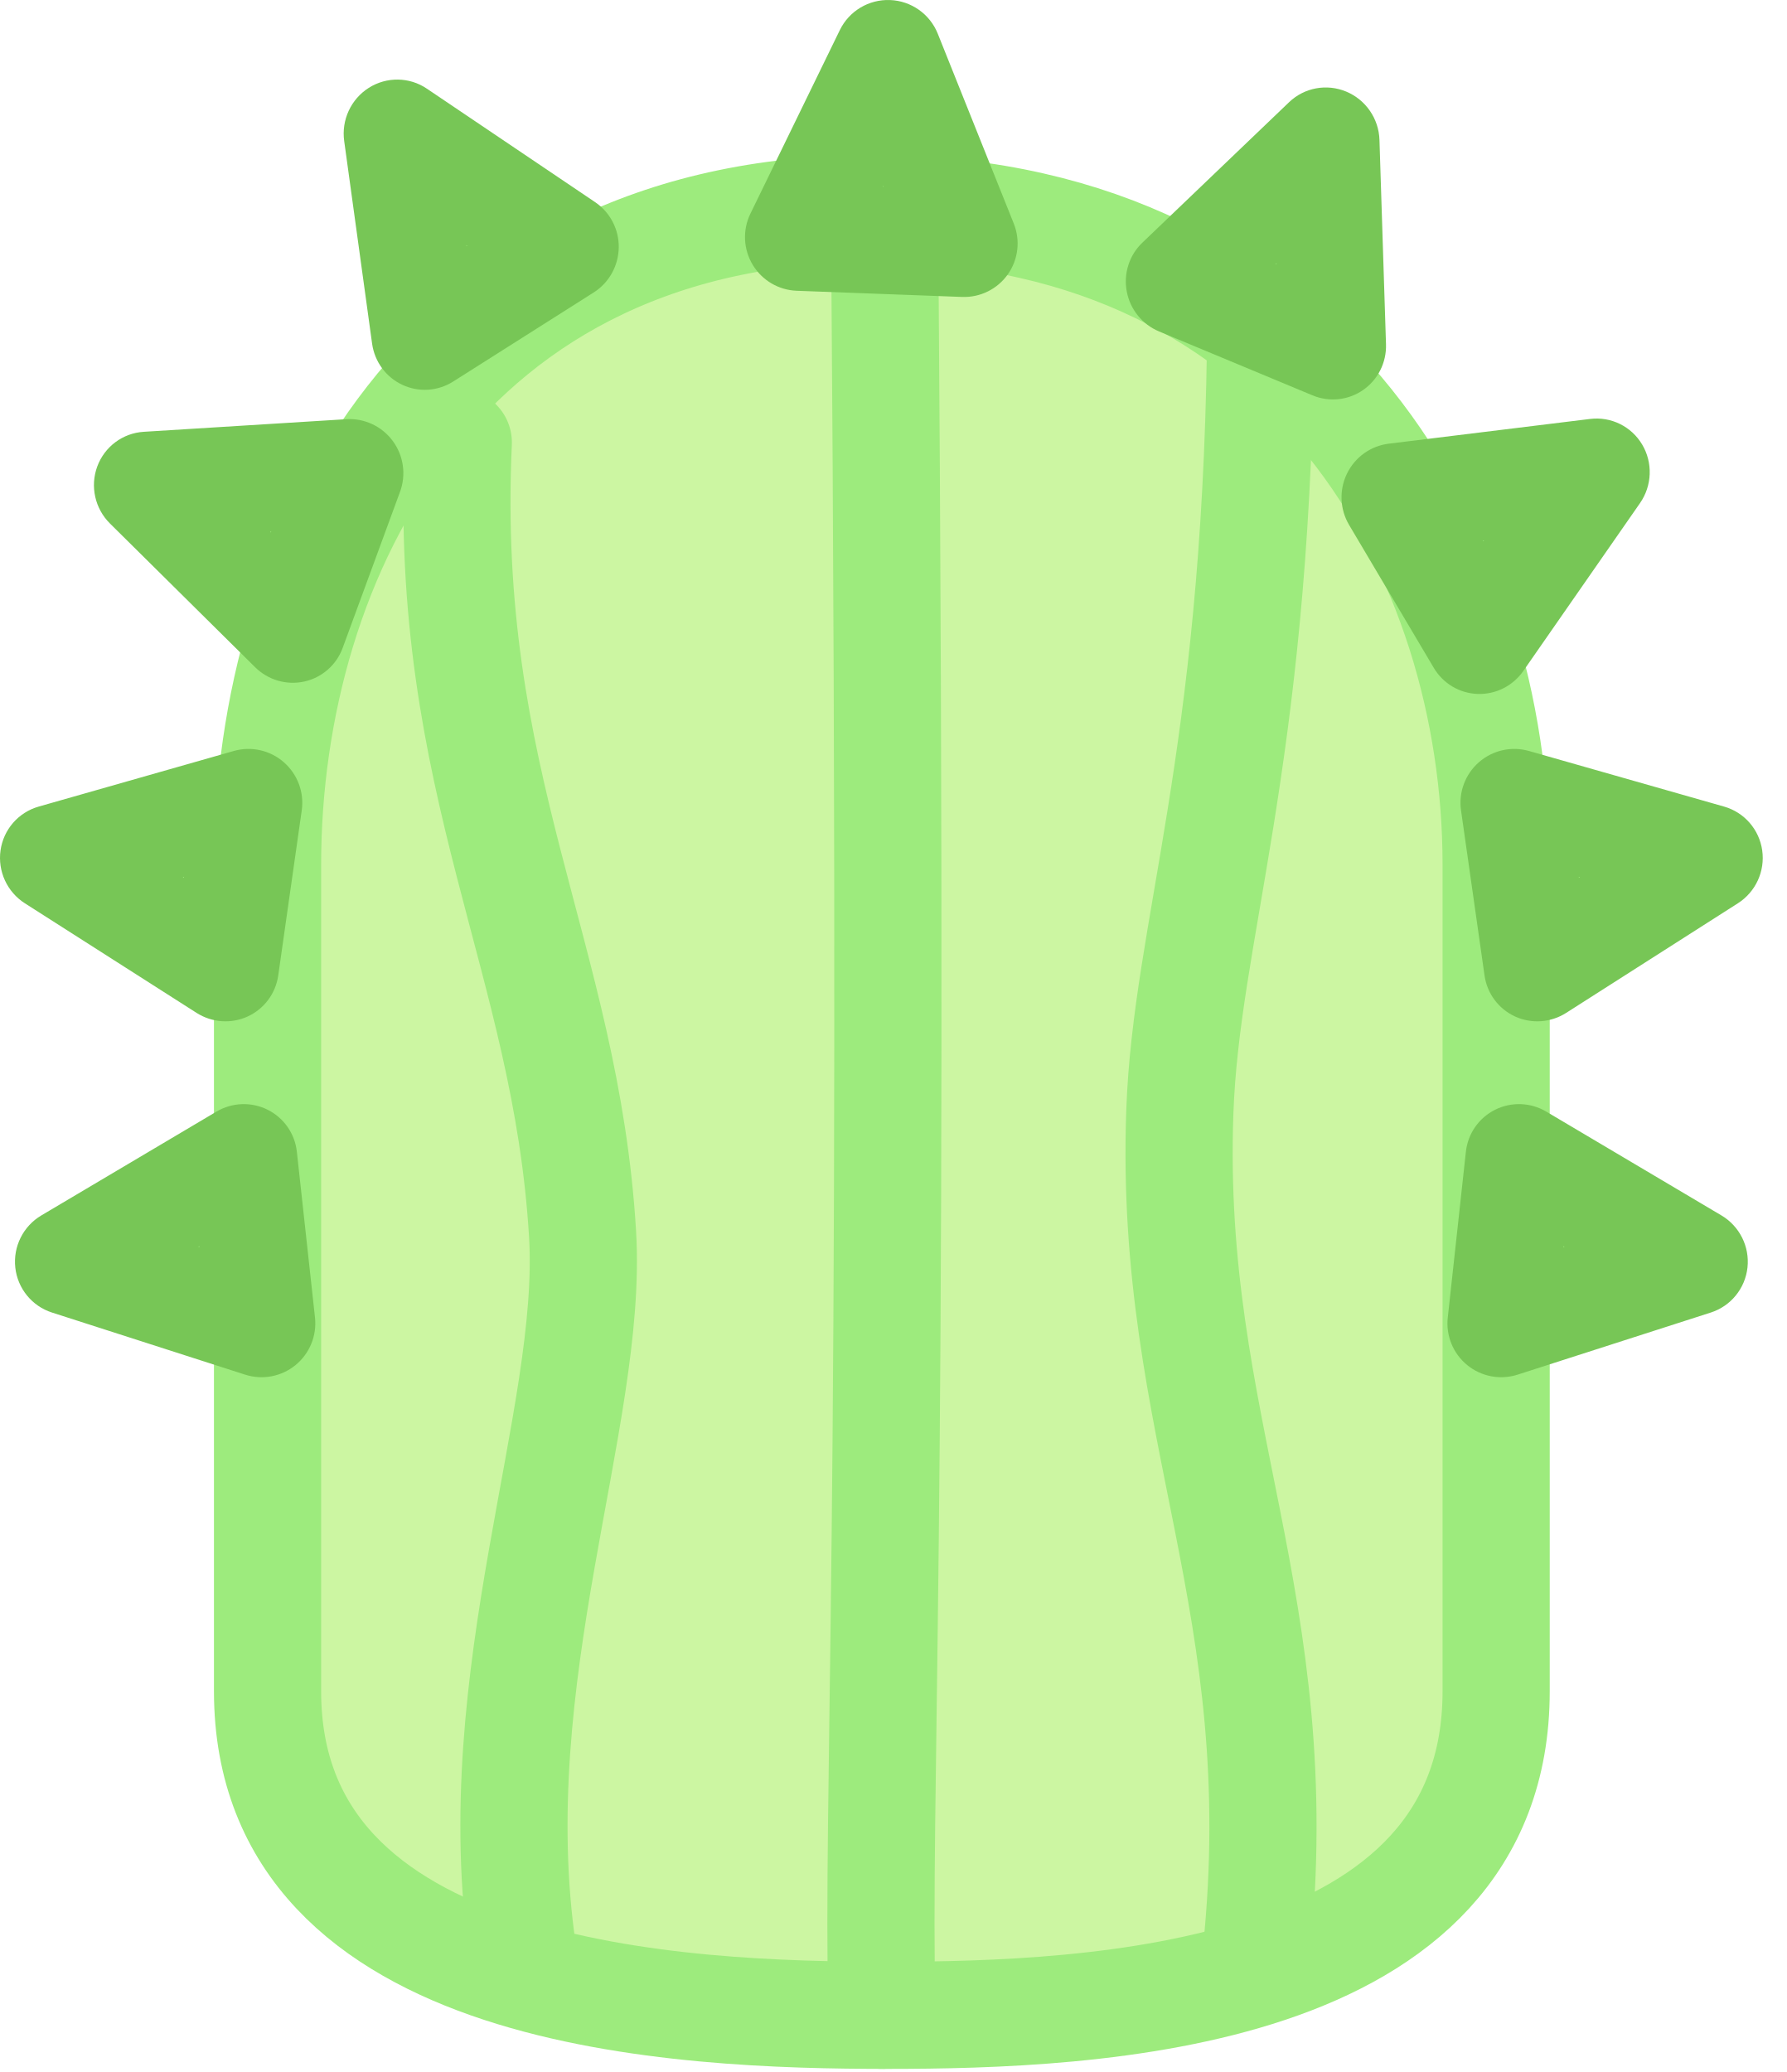
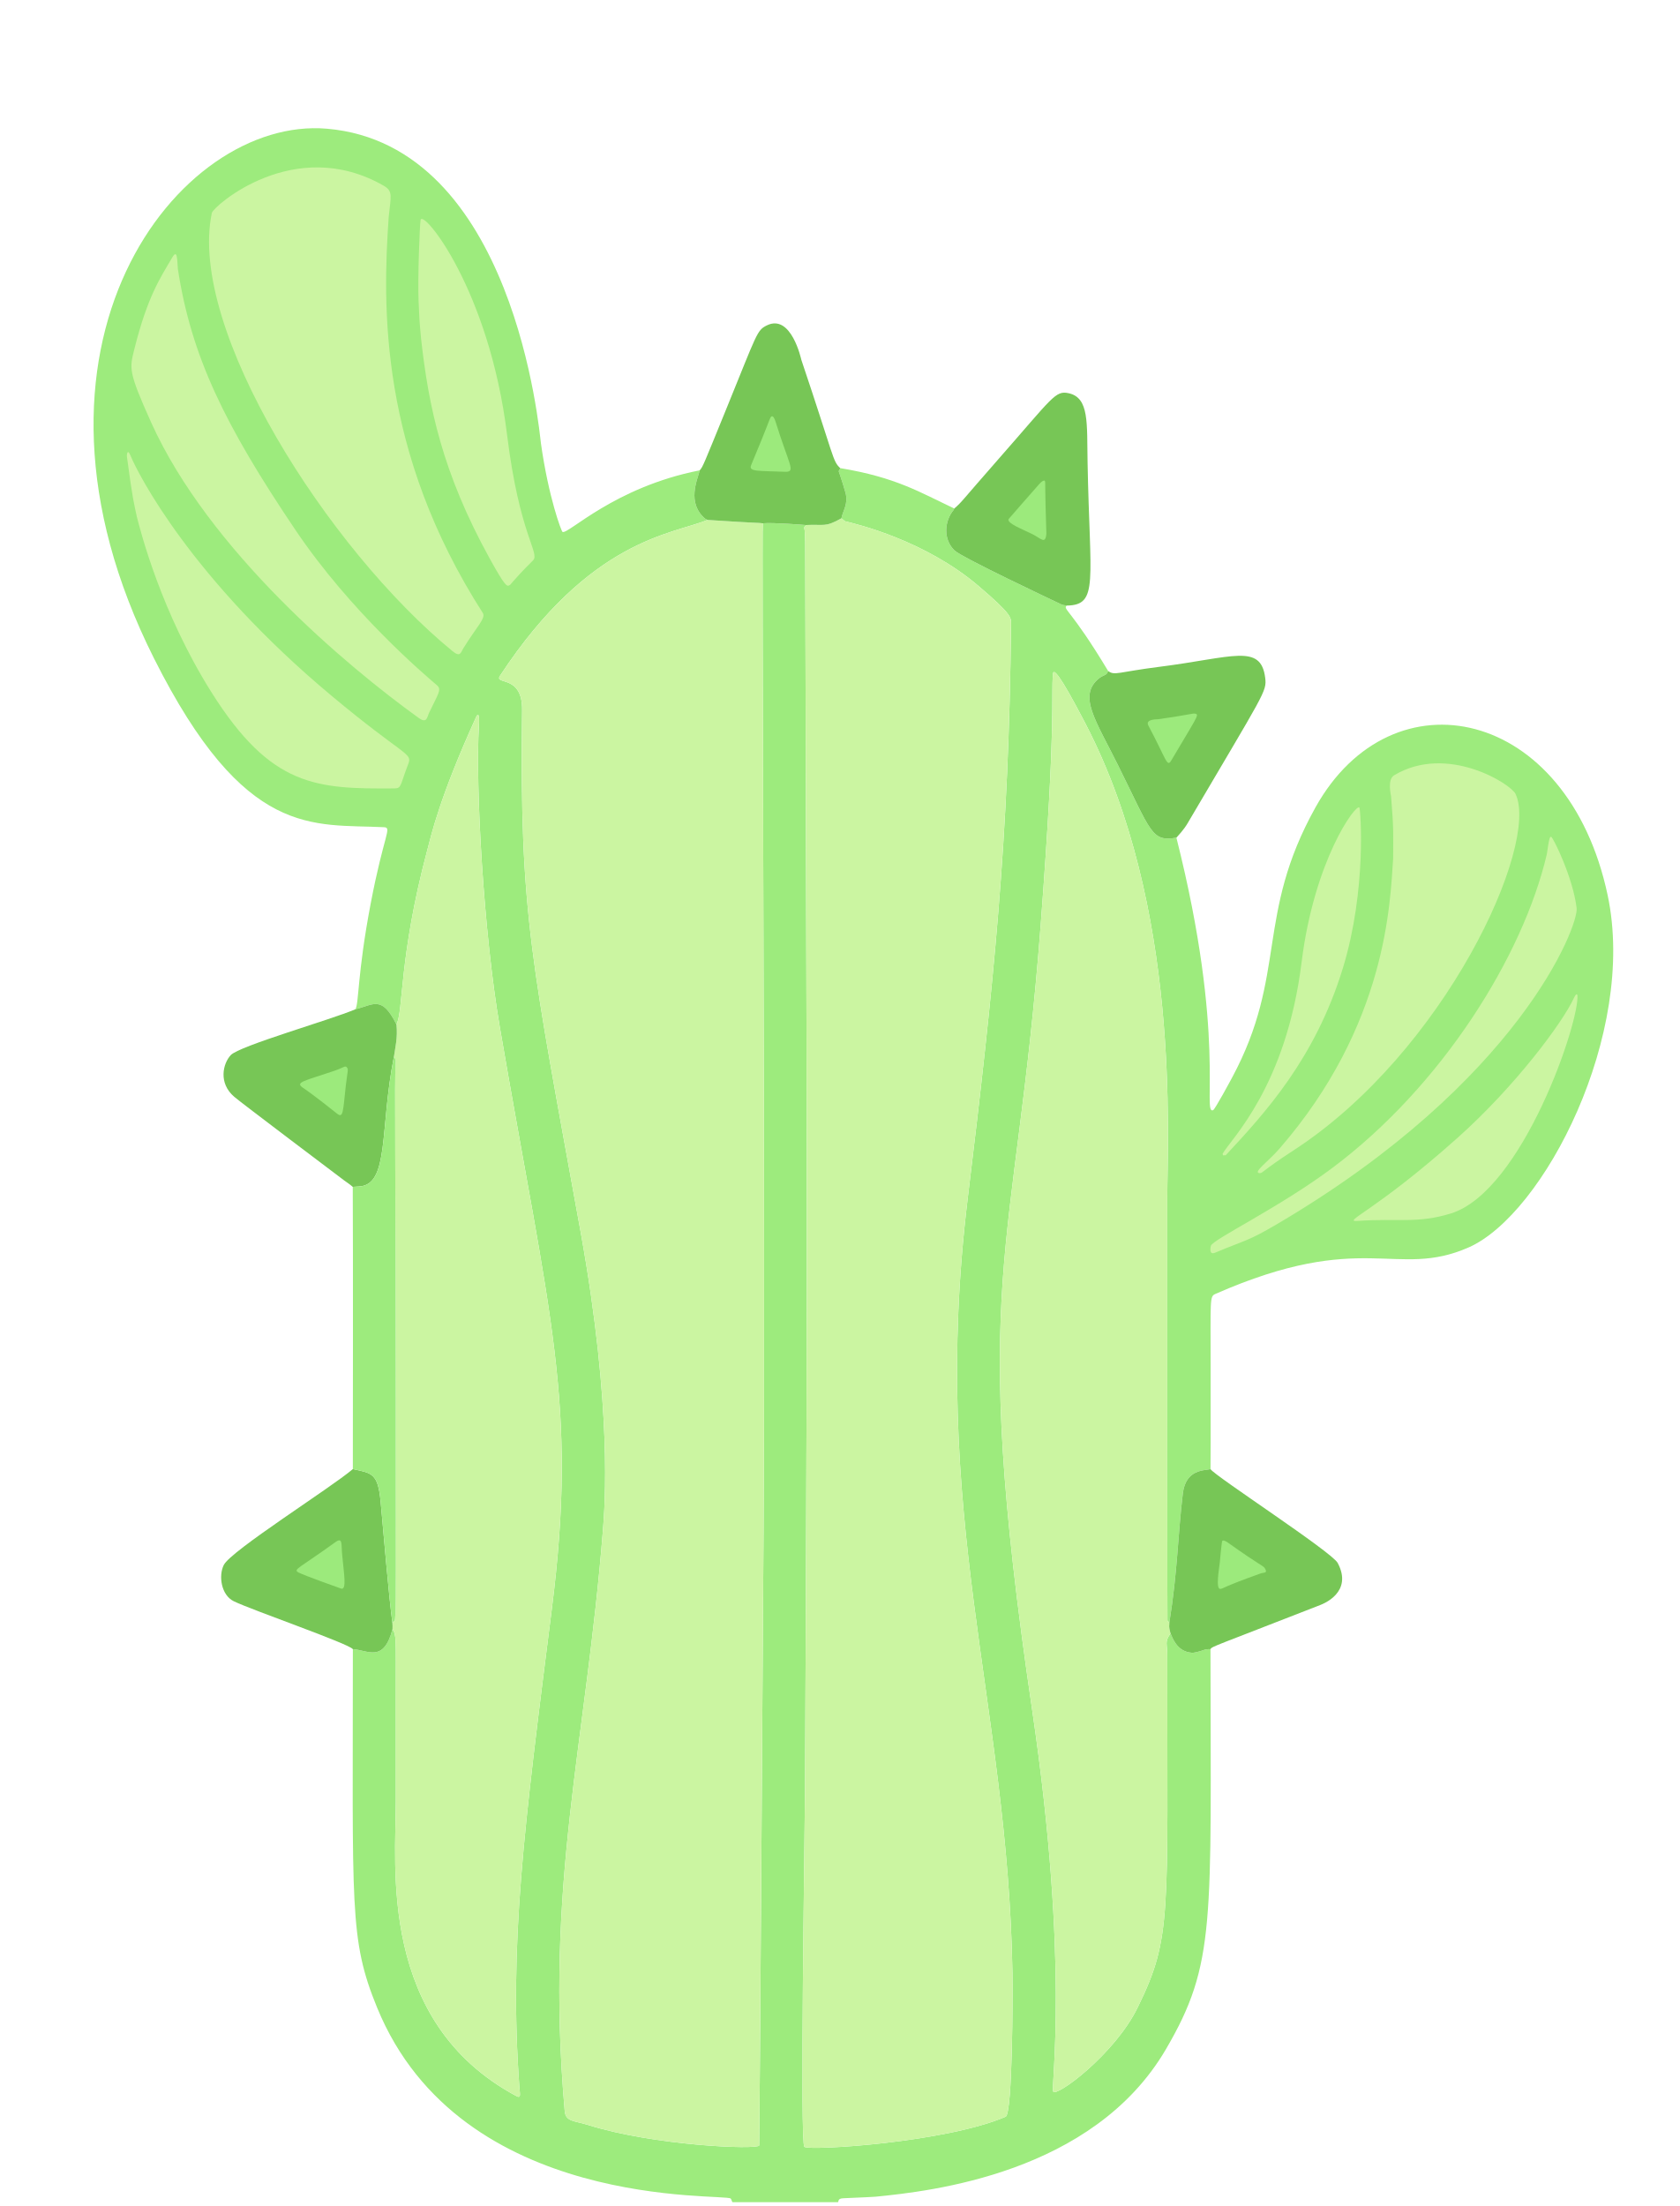
- <svg xmlns="http://www.w3.org/2000/svg" width="50" height="58" viewBox="0 0 50 58" fill="none">
-   <path d="M41.878 24.198V47.342C41.878 55.975 30.572 56.413 24.841 56.413C19.109 56.413 7.489 55.975 7.489 47.342V24.198C7.489 15.565 12.367 5.698 24.684 5.841C36.685 5.98 41.878 15.565 41.878 24.198Z" fill-rule="evenodd" clip-rule="evenodd" fill="#CCF6A2" stroke-width="3" stroke-miterlimit="1.5" stroke-linecap="round" stroke-linejoin="round" stroke="#9DEB7D" />
-   <path d="M12.828 12.387C12.388 21.933 15.842 26.768 16.307 34.553C16.614 39.684 13.505 46.958 14.634 54.65" stroke-width="3" stroke-miterlimit="1.5" stroke-linecap="round" stroke-linejoin="round" stroke="#9DEB7D" />
-   <path d="M24.762 6.437C25.052 44.127 24.541 49.603 24.684 56.413" stroke-width="3" stroke-miterlimit="1.5" stroke-linecap="round" stroke-linejoin="round" stroke="#9DEB7D" />
-   <path d="M35.283 9.709C35.13 21.376 33.203 26.085 33.024 31.126C32.708 39.997 36.177 44.882 35.166 54.65" stroke-width="3" stroke-miterlimit="1.5" stroke-linecap="round" stroke-linejoin="round" stroke="#9DEB7D" />
-   <path d="M44.683 13.222L41.417 17.92L39.044 13.915L44.683 13.222Z" fill-rule="evenodd" clip-rule="evenodd" fill="#9DEB7D" />
-   <path d="M44.683 13.222L45.905 14.083C46.244 13.596 46.268 12.954 45.966 12.445C45.665 11.937 45.094 11.655 44.509 11.727L44.683 13.222ZM41.417 17.92L40.134 18.697C40.393 19.134 40.855 19.408 41.361 19.425C41.867 19.442 42.348 19.2 42.639 18.781L41.417 17.92ZM39.044 13.915L38.87 12.42C38.367 12.482 37.928 12.796 37.704 13.255C37.48 13.713 37.502 14.254 37.761 14.692L39.044 13.915ZM44.683 13.222L43.461 12.361L40.195 17.059L41.417 17.92L42.639 18.781L45.905 14.083L44.683 13.222ZM41.417 17.92L42.7 17.143L40.327 13.138L39.044 13.915L37.761 14.692L40.134 18.697L41.417 17.92ZM39.044 13.915L39.218 15.41L44.857 14.717L44.683 13.222L44.509 11.727L38.87 12.42L39.044 13.915Z" fill="#77C656" />
-   <path d="M47.842 24.021L43.037 27.088L42.379 22.465L47.842 24.021Z" fill-rule="evenodd" clip-rule="evenodd" fill="#9DEB7D" />
-   <path d="M47.842 24.021L48.643 25.286C49.142 24.968 49.409 24.388 49.325 23.803C49.242 23.219 48.824 22.739 48.258 22.578L47.842 24.021ZM43.037 27.088L41.553 27.306C41.624 27.81 41.947 28.242 42.408 28.454C42.87 28.665 43.409 28.627 43.838 28.353L43.037 27.088ZM42.379 22.465L42.795 21.021C42.306 20.882 41.779 21.001 41.395 21.337C41.011 21.673 40.823 22.18 40.895 22.684L42.379 22.465ZM47.842 24.021L47.04 22.757L42.235 25.823L43.037 27.088L43.838 28.353L48.643 25.286L47.842 24.021ZM43.037 27.088L44.521 26.87L43.863 22.247L42.379 22.465L40.895 22.684L41.553 27.306L43.037 27.088ZM42.379 22.465L41.963 23.909L47.425 25.465L47.842 24.021L48.258 22.578L42.795 21.021L42.379 22.465Z" fill="#77C656" />
-   <path d="M47.422 35.312L42.014 37.051L42.522 32.408L47.422 35.312Z" fill-rule="evenodd" clip-rule="evenodd" fill="#9DEB7D" />
-   <path d="M47.422 35.312L47.886 36.741C48.447 36.561 48.849 36.067 48.913 35.481C48.977 34.894 48.691 34.323 48.183 34.022L47.422 35.312ZM42.014 37.051L40.524 36.882C40.468 37.388 40.673 37.889 41.068 38.212C41.463 38.534 41.993 38.635 42.477 38.48L42.014 37.051ZM42.522 32.408L43.282 31.117C42.844 30.857 42.304 30.837 41.849 31.064C41.395 31.291 41.086 31.733 41.031 32.239L42.522 32.408ZM47.422 35.312L46.959 33.883L41.551 35.622L42.014 37.051L42.477 38.48L47.886 36.741L47.422 35.312ZM42.014 37.051L43.505 37.219L44.012 32.576L42.522 32.408L41.031 32.239L40.524 36.882L42.014 37.051ZM42.522 32.408L41.761 33.698L46.662 36.603L47.422 35.312L48.183 34.022L43.282 31.117L42.522 32.408Z" fill="#77C656" />
-   <path d="M1.499 24.021L6.304 27.088L6.962 22.465L1.499 24.021Z" fill-rule="evenodd" clip-rule="evenodd" fill="#9DEB7D" />
-   <path d="M1.499 24.021L0.697 25.286C0.199 24.968 -0.068 24.388 0.015 23.803C0.098 23.219 0.516 22.739 1.083 22.578L1.499 24.021ZM6.304 27.088L7.788 27.306C7.716 27.81 7.394 28.242 6.932 28.454C6.47 28.665 5.932 28.627 5.502 28.353L6.304 27.088ZM6.962 22.465L6.546 21.021C7.034 20.882 7.561 21.001 7.945 21.337C8.329 21.673 8.518 22.18 8.446 22.684L6.962 22.465ZM1.499 24.021L2.301 22.757L7.106 25.823L6.304 27.088L5.502 28.353L0.697 25.286L1.499 24.021ZM6.304 27.088L4.82 26.87L5.478 22.247L6.962 22.465L8.446 22.684L7.788 27.306L6.304 27.088ZM6.962 22.465L7.378 23.909L1.915 25.465L1.499 24.021L1.083 22.578L6.546 21.021L6.962 22.465Z" fill="#77C656" />
-   <path d="M1.918 35.312L7.326 37.051L6.819 32.408L1.918 35.312Z" fill-rule="evenodd" clip-rule="evenodd" fill="#9DEB7D" />
-   <path d="M1.918 35.312L1.455 36.741C0.894 36.561 0.492 36.067 0.428 35.481C0.364 34.894 0.649 34.323 1.158 34.022L1.918 35.312ZM7.326 37.051L8.817 36.882C8.872 37.388 8.667 37.889 8.272 38.212C7.878 38.534 7.347 38.635 6.863 38.48L7.326 37.051ZM6.819 32.408L6.058 31.117C6.497 30.857 7.036 30.837 7.491 31.064C7.946 31.291 8.254 31.733 8.309 32.239L6.819 32.408ZM1.918 35.312L2.382 33.883L7.79 35.622L7.326 37.051L6.863 38.48L1.455 36.741L1.918 35.312ZM7.326 37.051L5.836 37.219L5.328 32.576L6.819 32.408L8.309 32.239L8.817 36.882L7.326 37.051ZM6.819 32.408L7.579 33.698L2.679 36.603L1.918 35.312L1.158 34.022L6.058 31.117L6.819 32.408Z" fill="#77C656" />
-   <path d="M37.117 3.953L37.3 9.677L33.008 7.888L37.117 3.953Z" fill-rule="evenodd" clip-rule="evenodd" fill="#9DEB7D" />
-   <path d="M37.117 3.953L38.612 3.914C38.593 3.321 38.228 2.792 37.682 2.564C37.135 2.336 36.509 2.452 36.083 2.86L37.117 3.953ZM37.3 9.677L36.736 11.066C37.205 11.262 37.739 11.206 38.154 10.917C38.57 10.629 38.811 10.147 38.795 9.638L37.3 9.677ZM33.008 7.888L31.973 6.795C31.607 7.145 31.444 7.659 31.539 8.161C31.633 8.662 31.974 9.082 32.443 9.278L33.008 7.888ZM37.117 3.953L35.622 3.993L35.806 9.716L37.3 9.677L38.795 9.638L38.612 3.914L37.117 3.953ZM37.3 9.677L37.865 8.287L33.572 6.499L33.008 7.888L32.443 9.278L36.736 11.066L37.3 9.677ZM33.008 7.888L34.042 8.981L38.151 5.046L37.117 3.953L36.083 2.86L31.973 6.795L33.008 7.888Z" fill="#77C656" />
-   <path d="M24.857 1.5L26.984 6.813L22.353 6.64L24.857 1.5Z" fill-rule="evenodd" clip-rule="evenodd" fill="#9DEB7D" />
-   <path d="M24.857 1.5L26.249 0.944C26.029 0.393 25.504 0.023 24.911 0.001C24.318 -0.021 23.768 0.308 23.508 0.841L24.857 1.5ZM26.984 6.813L26.93 8.312C27.437 8.331 27.919 8.092 28.211 7.678C28.503 7.263 28.565 6.729 28.376 6.257L26.984 6.813ZM22.353 6.64L21.004 5.981C20.782 6.437 20.806 6.975 21.067 7.41C21.328 7.846 21.792 8.12 22.299 8.139L22.353 6.64ZM24.857 1.5L23.465 2.056L25.591 7.369L26.984 6.813L28.376 6.257L26.249 0.944L24.857 1.5ZM26.984 6.813L27.038 5.314L22.407 5.141L22.353 6.64L22.299 8.139L26.93 8.312L26.984 6.813ZM22.353 6.64L23.702 7.298L26.206 2.158L24.857 1.5L23.508 0.841L21.004 5.981L22.353 6.64Z" fill="#77C656" />
-   <path d="M11.113 3.734L15.825 6.914L11.895 9.405L11.113 3.734Z" fill-rule="evenodd" clip-rule="evenodd" fill="#9DEB7D" />
-   <path d="M11.113 3.734L11.947 2.481C11.459 2.151 10.822 2.143 10.322 2.459C9.823 2.776 9.553 3.359 9.634 3.947L11.113 3.734ZM15.825 6.914L16.616 8.188C17.046 7.916 17.31 7.444 17.319 6.933C17.328 6.423 17.079 5.944 16.66 5.66L15.825 6.914ZM11.895 9.405L10.415 9.618C10.485 10.124 10.803 10.558 11.262 10.772C11.72 10.987 12.256 10.952 12.685 10.68L11.895 9.405ZM11.113 3.734L10.279 4.987L14.991 8.167L15.825 6.914L16.66 5.66L11.947 2.481L11.113 3.734ZM15.825 6.914L15.034 5.639L11.104 8.131L11.895 9.405L12.685 10.68L16.616 8.188L15.825 6.914ZM11.895 9.405L13.374 9.192L12.593 3.521L11.113 3.734L9.634 3.947L10.415 9.618L11.895 9.405Z" fill="#77C656" />
-   <path d="M4.126 13.588L9.794 13.235L8.187 17.609L4.126 13.588Z" fill-rule="evenodd" clip-rule="evenodd" fill="#9DEB7D" />
-   <path d="M4.126 13.588L4.024 12.087C3.436 12.123 2.926 12.504 2.722 13.059C2.518 13.614 2.658 14.239 3.08 14.656L4.126 13.588ZM9.794 13.235L11.198 13.764C11.373 13.287 11.296 12.751 10.992 12.341C10.688 11.931 10.199 11.703 9.693 11.734L9.794 13.235ZM8.187 17.609L7.141 18.677C7.504 19.036 8.021 19.187 8.516 19.078C9.011 18.969 9.416 18.615 9.591 18.138L8.187 17.609ZM4.126 13.588L4.228 15.089L9.896 14.736L9.794 13.235L9.693 11.734L4.024 12.087L4.126 13.588ZM9.794 13.235L8.391 12.706L6.784 17.08L8.187 17.609L9.591 18.138L11.198 13.764L9.794 13.235ZM8.187 17.609L9.233 16.54L5.172 12.519L4.126 13.588L3.08 14.656L7.141 18.677L8.187 17.609Z" fill="#77C656" />
+ <svg xmlns="http://www.w3.org/2000/svg" width="83" height="109" viewBox="0 0 83 109" fill="none">
+   <path d="M41.518 23.13C44.289 23.591 45.434 24.316 47.154 25.125L47.117 25.203C46.667 25.745 46.594 26.644 47.164 27.197C47.522 27.544 52.021 29.664 52.448 29.865C52.477 29.875 52.507 29.885 52.536 29.894C52.596 29.904 52.657 29.913 52.717 29.922C52.495 30.107 52.892 30.052 54.758 33.156C54.729 33.187 54.748 33.288 54.56 33.37C54.54 33.379 54.403 33.439 54.31 33.514C53.258 34.372 54.118 35.545 55.23 37.78C56.903 41.144 56.895 41.601 58.13 41.39C60.612 51.225 59.386 55.095 59.944 54.854C60.04 54.812 60.812 53.375 60.883 53.242C63.624 48.139 62.023 45.236 65.004 39.89C68.784 33.11 77.471 34.92 79.442 44.244C80.89 51.095 76.282 60.001 72.57 61.636C68.985 63.214 67.363 60.723 60.051 63.937C59.771 64.06 59.821 64.181 59.821 67.63C59.821 71.651 59.825 71.645 59.816 72.592C59.481 72.662 58.59 72.605 58.447 73.796C58.198 75.878 58.189 77.64 57.781 80.178C57.772 80.128 57.697 80.121 57.688 80.071C57.677 80.006 57.679 69.427 57.679 59.229C57.679 56.108 58.353 44.835 53.64 35.761C52.291 33.164 52.052 33.045 52.031 33.294C51.926 34.526 52.208 35.412 51.422 45.729C50.156 62.347 47.827 62.962 51.01 84.542C52.855 97.051 51.922 103.009 52.041 103.342C52.155 103.658 55.066 101.538 56.215 99.191C57.925 95.7 57.668 94.767 57.679 81.772C57.68 81.196 57.536 81.141 57.839 80.707C57.922 80.867 58.125 81.609 58.893 81.665C59.028 81.674 59.303 81.586 59.338 81.575C59.574 81.499 59.564 81.484 59.814 81.484C59.825 95.029 60.091 97.02 57.607 101.263C54.011 107.405 45.955 108.274 43.26 108.541C43.133 108.553 42.843 108.565 41.673 108.617C41.387 108.629 41.452 108.763 41.407 108.812C39.67 108.812 37.933 108.812 36.196 108.812C36.153 108.766 36.151 108.68 36.108 108.634C35.852 108.357 22.773 109.301 18.636 99.202C17.246 95.808 17.438 94.29 17.436 81.486C18.163 81.523 18.954 82.192 19.395 80.495C19.591 80.816 19.559 80.846 19.559 83.899V89.003C19.559 92.201 18.68 99.904 25.511 103.565C25.76 103.699 25.69 103.477 25.666 103.147C25.149 96.037 25.882 90.409 27.263 79.537C28.56 69.327 27.18 65.226 24.694 50.728C23.902 46.111 23.48 38.847 23.666 35.836C23.668 35.802 23.716 35.012 23.517 35.451C21.715 39.412 21.31 41.266 21.112 42.01C19.7 47.316 19.944 49.96 19.589 50.617C18.86 49.154 18.456 49.65 17.56 49.869C17.742 49.583 17.65 48.144 18.316 44.651C18.977 41.188 19.388 40.894 18.972 40.873C15.472 40.695 12.111 41.499 7.605 32.522C-0.15 17.073 8.838 5.733 16.15 6.359C25.421 7.154 26.649 21.332 26.73 21.91C27.106 24.582 27.741 26.255 27.796 26.282C28.075 26.421 30.334 24.073 34.577 23.239C34.466 23.693 33.906 24.861 34.867 25.648C34.874 25.654 34.867 25.648 34.962 25.69C33.222 26.404 29.161 26.625 24.71 33.386C24.39 33.872 25.824 33.289 25.8 35.092C25.666 45.257 26.276 47.482 28.701 60.928C30.268 69.617 29.886 74.427 29.793 75.6C28.948 86.248 26.912 93.029 27.905 104.314C27.952 104.843 28.397 104.787 29.035 104.989C32.32 106.026 37.4 106.224 37.514 106.011C37.531 105.98 37.713 78.135 37.729 75.712C37.821 61.522 37.633 26.228 37.692 25.857C38.16 25.807 39.774 25.937 39.816 25.942C39.809 25.993 39.746 26.016 39.74 26.067C39.732 26.125 39.787 26.115 39.788 26.798C39.855 57.532 39.928 57.524 39.78 88.258C39.768 90.815 39.519 105.923 39.748 106.079C40.04 106.277 46.74 105.863 49.692 104.588C50.038 104.438 50.045 98.471 50.029 97.51C49.807 84.036 45.906 74.922 47.817 59.224C49.101 48.676 49.86 41.396 49.958 30.838C49.96 30.52 50.028 30.382 48.361 28.961C45.696 26.688 42.316 25.889 41.757 25.756C41.74 25.753 41.744 25.746 41.577 25.609C41.649 25.238 41.929 24.891 41.778 24.346C41.603 23.717 41.444 23.301 41.445 23.289C41.452 23.229 41.512 23.19 41.518 23.13Z" fill-rule="evenodd" clip-rule="evenodd" fill="#9DEB7D" />
+   <path d="M34.962 25.69C37.475 25.858 37.475 25.823 37.692 25.857C37.633 26.228 37.821 61.522 37.729 75.712C37.713 78.135 37.531 105.98 37.514 106.011C37.4 106.224 32.32 106.026 29.035 104.989C28.397 104.787 27.952 104.843 27.905 104.314C26.912 93.029 28.948 86.248 29.793 75.6C29.886 74.427 30.268 69.617 28.701 60.928C26.276 47.482 25.666 45.258 25.8 35.092C25.824 33.289 24.39 33.872 24.71 33.386C29.161 26.625 33.222 26.404 34.962 25.69Z" fill-rule="evenodd" clip-rule="evenodd" fill="#CBF5A1" />
+   <path d="M41.577 25.609C41.744 25.745 41.74 25.753 41.757 25.756C42.316 25.889 45.696 26.688 48.361 28.961C50.027 30.382 49.96 30.52 49.957 30.838C49.859 41.396 49.101 48.676 47.817 59.224C45.906 74.922 49.807 84.036 50.029 97.51C50.045 98.471 50.038 104.438 49.691 104.588C46.74 105.863 40.04 106.277 39.748 106.079C39.518 105.923 39.767 90.815 39.78 88.258C39.928 57.524 39.855 57.532 39.788 26.798C39.787 26.115 39.732 26.125 39.739 26.067C39.746 26.016 39.809 25.993 39.816 25.942C40.727 25.894 40.757 26.071 41.577 25.609Z" fill-rule="evenodd" clip-rule="evenodd" fill="#CBF5A1" />
+   <path d="M57.781 80.178C57.789 80.33 57.733 80.33 57.839 80.707C57.536 81.141 57.679 81.196 57.679 81.772C57.668 94.767 57.925 95.7 56.215 99.191C55.066 101.538 52.155 103.658 52.041 103.342C51.921 103.009 52.855 97.051 51.01 84.542C47.827 62.962 50.156 62.347 51.422 45.729C52.208 35.412 51.926 34.526 52.031 33.294C52.052 33.045 52.291 33.163 53.64 35.761C58.353 44.835 57.679 56.107 57.679 59.229C57.679 69.427 57.677 80.005 57.688 80.071C57.697 80.121 57.772 80.128 57.781 80.178Z" fill-rule="evenodd" clip-rule="evenodd" fill="#CBF5A1" />
+   <path d="M19.589 50.617C19.944 49.96 19.7 47.316 21.111 42.01C21.309 41.266 21.715 39.412 23.517 35.451C23.716 35.011 23.668 35.802 23.666 35.836C23.48 38.847 23.902 46.111 24.693 50.728C27.18 65.226 28.559 69.327 27.263 79.537C25.882 90.409 25.149 96.037 25.666 103.147C25.69 103.477 25.76 103.699 25.511 103.565C18.68 99.904 19.559 92.201 19.559 89.003V83.899C19.559 80.846 19.591 80.816 19.395 80.495C19.398 80.333 19.399 80.341 19.388 80.179C19.417 80.133 19.472 80.117 19.5 80.071C19.57 79.958 19.559 78.46 19.559 75.817C19.559 54.28 19.48 54.291 19.551 52.421C19.556 52.292 19.512 52.32 19.466 52.205C19.527 51.761 19.659 51.275 19.589 50.617Z" fill-rule="evenodd" clip-rule="evenodd" fill="#CBF5A1" />
+   <path d="M19.206 10.737C18.901 15.131 18.735 22.295 23.857 30.287C24.022 30.544 23.547 30.971 22.893 32.037C22.766 32.245 22.748 32.491 22.358 32.172C16.23 27.156 9.251 16.244 10.469 10.519C10.536 10.203 14.544 6.64 18.961 9.177C19.444 9.455 19.304 9.713 19.206 10.737Z" fill-rule="evenodd" clip-rule="evenodd" fill="#CBF5A1" />
+   <path d="M68.839 42.427C68.843 41.251 68.874 40.964 68.736 39.339C68.733 39.299 68.54 38.518 68.884 38.311C71.498 36.737 74.653 38.731 74.889 39.23C76.076 41.741 71.411 51.977 63.908 56.847C62.363 57.85 62.401 57.969 62.249 57.965C61.869 57.954 62.672 57.389 63.21 56.77C68.547 50.631 68.691 44.581 68.839 42.427Z" fill-rule="evenodd" clip-rule="evenodd" fill="#CBF5A1" />
+   <path d="M8.79 13.298C9.455 17.62 11.11 21.011 14.607 26.199C17.331 30.239 20.978 33.338 21.596 33.863C21.844 34.073 21.631 34.313 21.206 35.214C21.094 35.45 21.1 35.77 20.677 35.465C17.17 32.941 10.325 27.213 7.464 20.862C6.329 18.339 6.399 18.21 6.642 17.238C7.293 14.636 7.93 13.713 8.517 12.714C8.762 12.298 8.752 12.8 8.79 13.298Z" fill-rule="evenodd" clip-rule="evenodd" fill="#CBF5A1" />
+   <path d="M6.761 25.53C6.608 24.79 6.572 24.805 6.269 22.545C6.266 22.528 6.28 22.102 6.452 22.52C6.818 23.408 9.443 28.588 16.391 34.386C19.964 37.367 20.388 37.197 20.179 37.733C19.773 38.774 19.851 38.953 19.505 38.956C15.631 38.984 13.404 38.901 10.448 34.204C7.964 30.256 6.951 26.276 6.761 25.53Z" fill-rule="evenodd" clip-rule="evenodd" fill="#CBF5A1" />
+   <path d="M17.56 49.869C18.456 49.65 18.86 49.154 19.589 50.617C19.659 51.275 19.527 51.761 19.466 52.205C18.756 55.768 19.25 58.551 17.738 58.625C17.579 58.633 17.587 58.634 17.431 58.644C17.221 58.465 17.217 58.484 17.004 58.324C16.569 57.995 11.945 54.51 11.577 54.196C10.778 53.514 11.018 52.549 11.401 52.135C11.828 51.674 16.363 50.385 17.56 49.869Z" fill-rule="evenodd" clip-rule="evenodd" fill="#77C656" />
+   <path d="M59.816 72.592C60.025 72.928 65.811 76.681 66.101 77.228C66.866 78.669 65.392 79.245 65.245 79.302C59.935 81.377 59.907 81.341 59.814 81.484C59.564 81.484 59.574 81.499 59.338 81.575C59.303 81.586 59.028 81.674 58.893 81.664C58.125 81.609 57.922 80.867 57.839 80.707C57.733 80.33 57.789 80.33 57.781 80.178C58.189 77.64 58.198 75.878 58.447 73.796C58.59 72.605 59.481 72.662 59.816 72.592Z" fill-rule="evenodd" clip-rule="evenodd" fill="#77C656" />
+   <path d="M41.518 23.13C41.512 23.19 41.451 23.229 41.445 23.289C41.443 23.301 41.603 23.717 41.778 24.345C41.929 24.891 41.649 25.238 41.577 25.609C40.757 26.071 40.727 25.894 39.816 25.942C39.774 25.937 38.159 25.807 37.692 25.857C37.475 25.823 37.475 25.858 34.962 25.69C34.867 25.648 34.873 25.654 34.867 25.648C33.906 24.861 34.466 23.693 34.577 23.239C34.739 23.045 34.735 23.036 35.897 20.186C37.416 16.459 37.396 16.327 37.882 16.083C39.099 15.472 39.591 17.759 39.597 17.779C41.243 22.669 41.136 22.772 41.518 23.13Z" fill-rule="evenodd" clip-rule="evenodd" fill="#77C656" />
+   <path d="M17.435 72.589C18.389 72.793 18.679 72.794 18.81 74.221C18.951 75.765 19.221 78.951 19.389 80.179C19.399 80.341 19.399 80.333 19.395 80.495C18.954 82.192 18.163 81.523 17.436 81.486C17.237 81.213 12.454 79.558 11.554 79.12C10.927 78.815 10.791 77.862 11.057 77.328C11.41 76.619 16.322 73.536 17.435 72.589Z" fill-rule="evenodd" clip-rule="evenodd" fill="#77C656" />
+   <path d="M54.758 33.156C55.081 33.395 55.245 33.206 57.302 32.946C60.903 32.49 62.305 31.774 62.518 33.496C62.602 34.173 62.49 34.203 58.675 40.692C58.638 40.754 58.497 40.995 58.13 41.39C56.895 41.601 56.903 41.144 55.23 37.78C54.118 35.545 53.258 34.372 54.31 33.514C54.403 33.439 54.54 33.379 54.56 33.37C54.748 33.288 54.729 33.187 54.758 33.156Z" fill-rule="evenodd" clip-rule="evenodd" fill="#77C656" />
+   <path d="M47.154 25.125C47.544 24.793 47.51 24.762 49.36 22.657C52.026 19.623 52.147 19.286 52.804 19.429C53.832 19.653 53.704 20.899 53.741 22.864C53.851 28.742 54.302 29.894 52.717 29.922C52.656 29.913 52.596 29.904 52.536 29.894L52.448 29.865C52.021 29.664 47.522 27.544 47.164 27.197C46.594 26.644 46.667 25.745 47.117 25.203L47.154 25.125Z" fill-rule="evenodd" clip-rule="evenodd" fill="#77C656" />
+   <path d="M20.803 16.7C20.719 15.787 20.724 15.797 20.684 14.886C20.635 13.768 20.74 11.067 20.784 10.865C20.9 10.331 24.17 14.292 25.056 21.483C25.67 26.468 26.699 27.33 26.337 27.691C25.227 28.797 25.275 28.876 25.157 28.925C25.048 28.97 24.973 29.001 24.213 27.625C21.85 23.352 21.176 20.085 20.803 16.7Z" fill-rule="evenodd" clip-rule="evenodd" fill="#CBF5A1" />
+   <path d="M76.434 42.206C76.552 41.354 76.593 41.34 76.647 41.347C76.736 41.358 77.726 43.353 77.907 44.871C78.011 45.741 75.063 53.445 63.12 60.474C61.631 61.351 61.601 61.241 60.043 61.896C59.713 62.035 59.825 61.59 59.833 61.557C59.912 61.242 63.208 59.675 65.849 57.698C71.219 53.676 75.247 47.279 76.434 42.206Z" fill-rule="evenodd" clip-rule="evenodd" fill="#CBF5A1" />
+   <path d="M19.466 52.205C19.512 52.32 19.556 52.292 19.552 52.421C19.48 54.291 19.559 54.28 19.559 75.817C19.559 78.46 19.57 79.958 19.5 80.071C19.472 80.117 19.417 80.133 19.389 80.179C19.221 78.951 18.951 75.765 18.81 74.221C18.679 72.794 18.389 72.793 17.435 72.589C17.437 71.474 17.449 61.57 17.431 58.644C17.587 58.634 17.579 58.633 17.738 58.625C19.25 58.551 18.756 55.768 19.466 52.205Z" fill-rule="evenodd" clip-rule="evenodd" fill="#9DEB7D" />
+   <path d="M77.882 49.13L77.945 49.154C78.082 50.41 75.241 58.857 71.695 59.957C70.047 60.468 69.051 60.191 67.1 60.325C66.272 60.382 67.906 59.898 72.029 56.215C74.858 53.689 77.21 50.537 77.772 49.311C77.82 49.205 77.825 49.223 77.882 49.13Z" fill-rule="evenodd" clip-rule="evenodd" fill="#CBF5A1" />
+   <path d="M60.429 57.086C60.442 57.062 60.402 57.026 60.416 57.003C60.821 56.277 63.55 53.712 64.317 47.539C64.945 42.492 66.994 39.701 67.172 39.9C67.224 39.959 67.55 43.933 66.357 47.833C64.988 52.311 62.484 55.024 60.565 57.083C60.52 57.084 60.474 57.085 60.429 57.086Z" fill-rule="evenodd" clip-rule="evenodd" fill="#CBF5A1" />
+   <path d="M57.217 35.538C58.938 35.297 58.937 35.225 59.083 35.269C59.259 35.321 59.134 35.447 57.874 37.58C57.663 37.937 57.637 37.525 56.745 35.851C56.57 35.523 57.19 35.542 57.217 35.538Z" fill-rule="evenodd" clip-rule="evenodd" fill="#9CEA7C" />
+   <path d="M60.275 77.195C60.283 77.11 60.368 76.166 60.395 76.137C60.459 76.069 60.651 76.205 60.671 76.219C62.367 77.43 62.423 77.344 62.517 77.517C62.64 77.743 62.468 77.681 62.256 77.757C60.448 78.403 60.469 78.486 60.306 78.509C60.05 78.545 60.25 77.454 60.275 77.195Z" fill-rule="evenodd" clip-rule="evenodd" fill="#9CEA7C" />
+   <path d="M17.093 53.589C16.946 54.926 16.968 55.277 16.653 55.024C16.52 54.918 15.508 54.108 14.97 53.748C14.556 53.472 15.037 53.412 16.493 52.919C17.034 52.736 17.069 52.609 17.164 52.776C17.213 52.863 17.182 52.873 17.093 53.589Z" fill-rule="evenodd" clip-rule="evenodd" fill="#9CEA7C" />
+   <path d="M38.845 23.313C37.486 23.257 36.976 23.319 37.114 22.988C38.011 20.84 37.977 20.822 38.067 20.644C38.079 20.619 38.188 20.402 38.324 20.838C38.983 22.964 39.32 23.292 38.845 23.313Z" fill-rule="evenodd" clip-rule="evenodd" fill="#9CEA7C" />
+   <path d="M16.914 76.885C16.981 77.66 17.154 78.599 16.852 78.492C16.683 78.432 15.051 77.853 14.75 77.697C14.456 77.545 14.804 77.48 16.57 76.2C16.963 75.915 16.849 76.339 16.914 76.885Z" fill-rule="evenodd" clip-rule="evenodd" fill="#9CEA7C" />
+   <path d="M51.705 26.373C51.653 26.92 51.443 26.606 51.024 26.398C50.467 26.121 49.77 25.866 49.834 25.653C49.84 25.633 51.193 24.103 51.276 24.005C51.298 23.977 51.632 23.578 51.645 23.823C51.657 24.026 51.63 24.019 51.705 26.373Z" fill-rule="evenodd" clip-rule="evenodd" fill="#9CEA7C" />
</svg>
